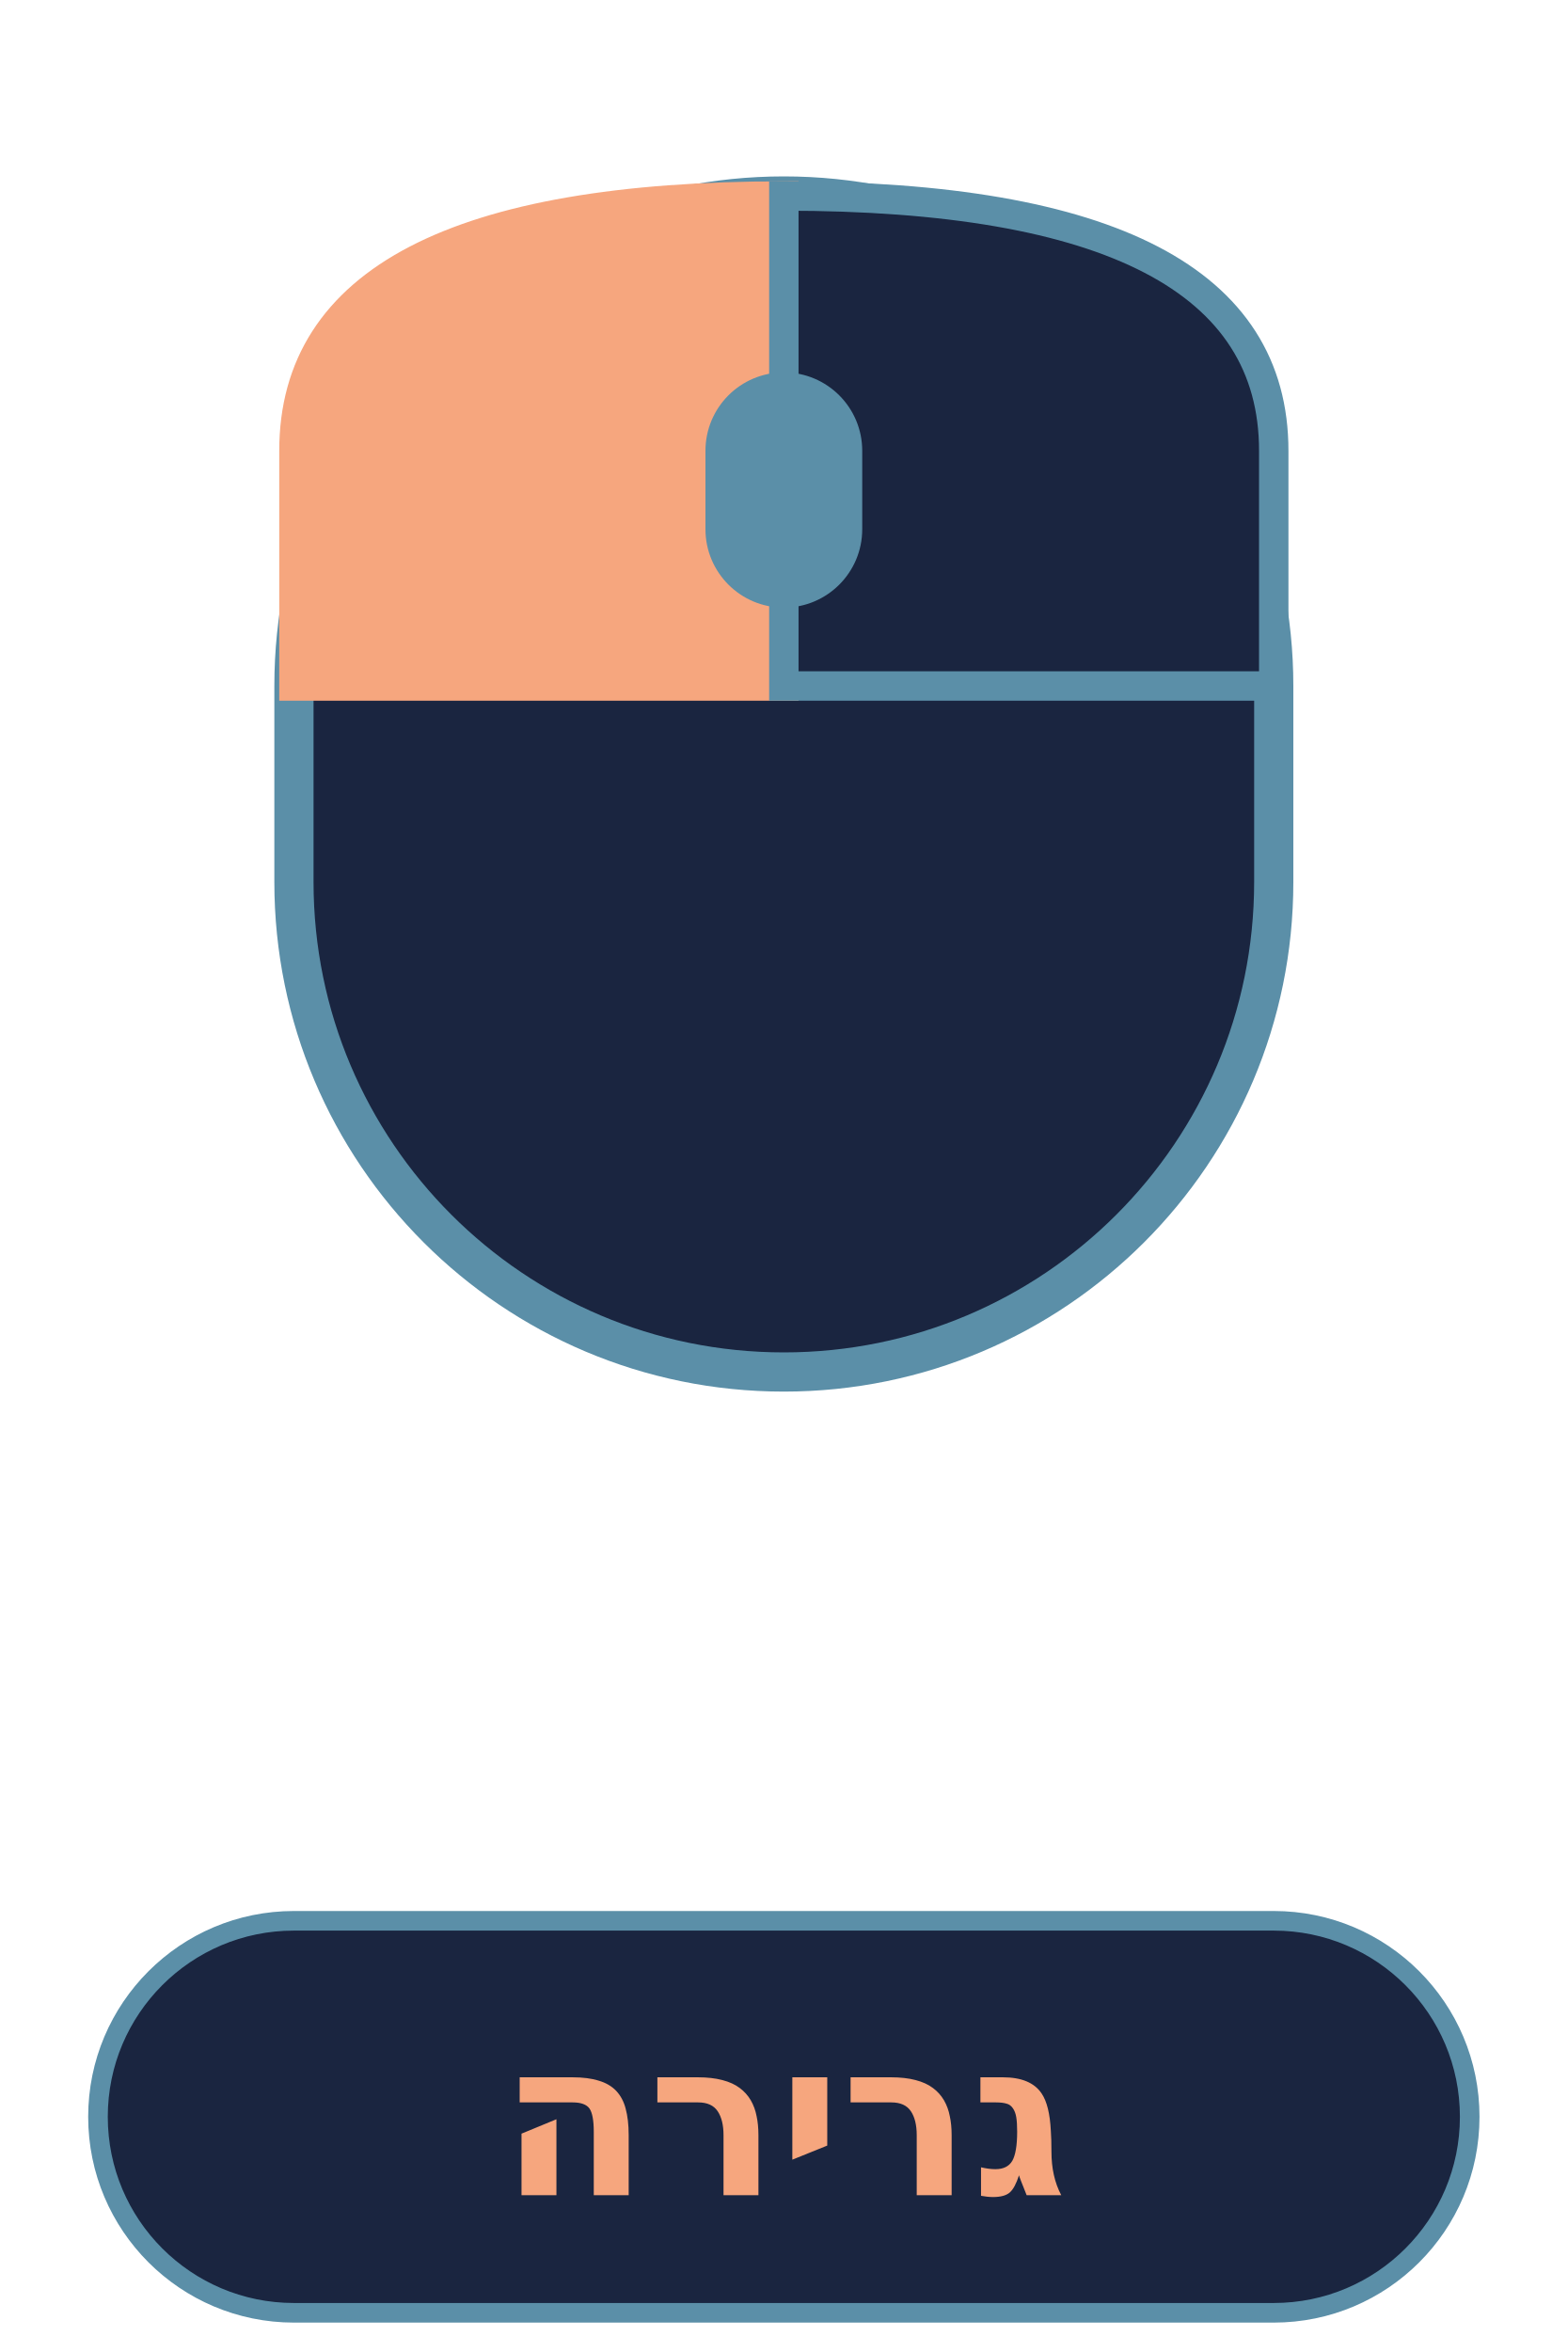
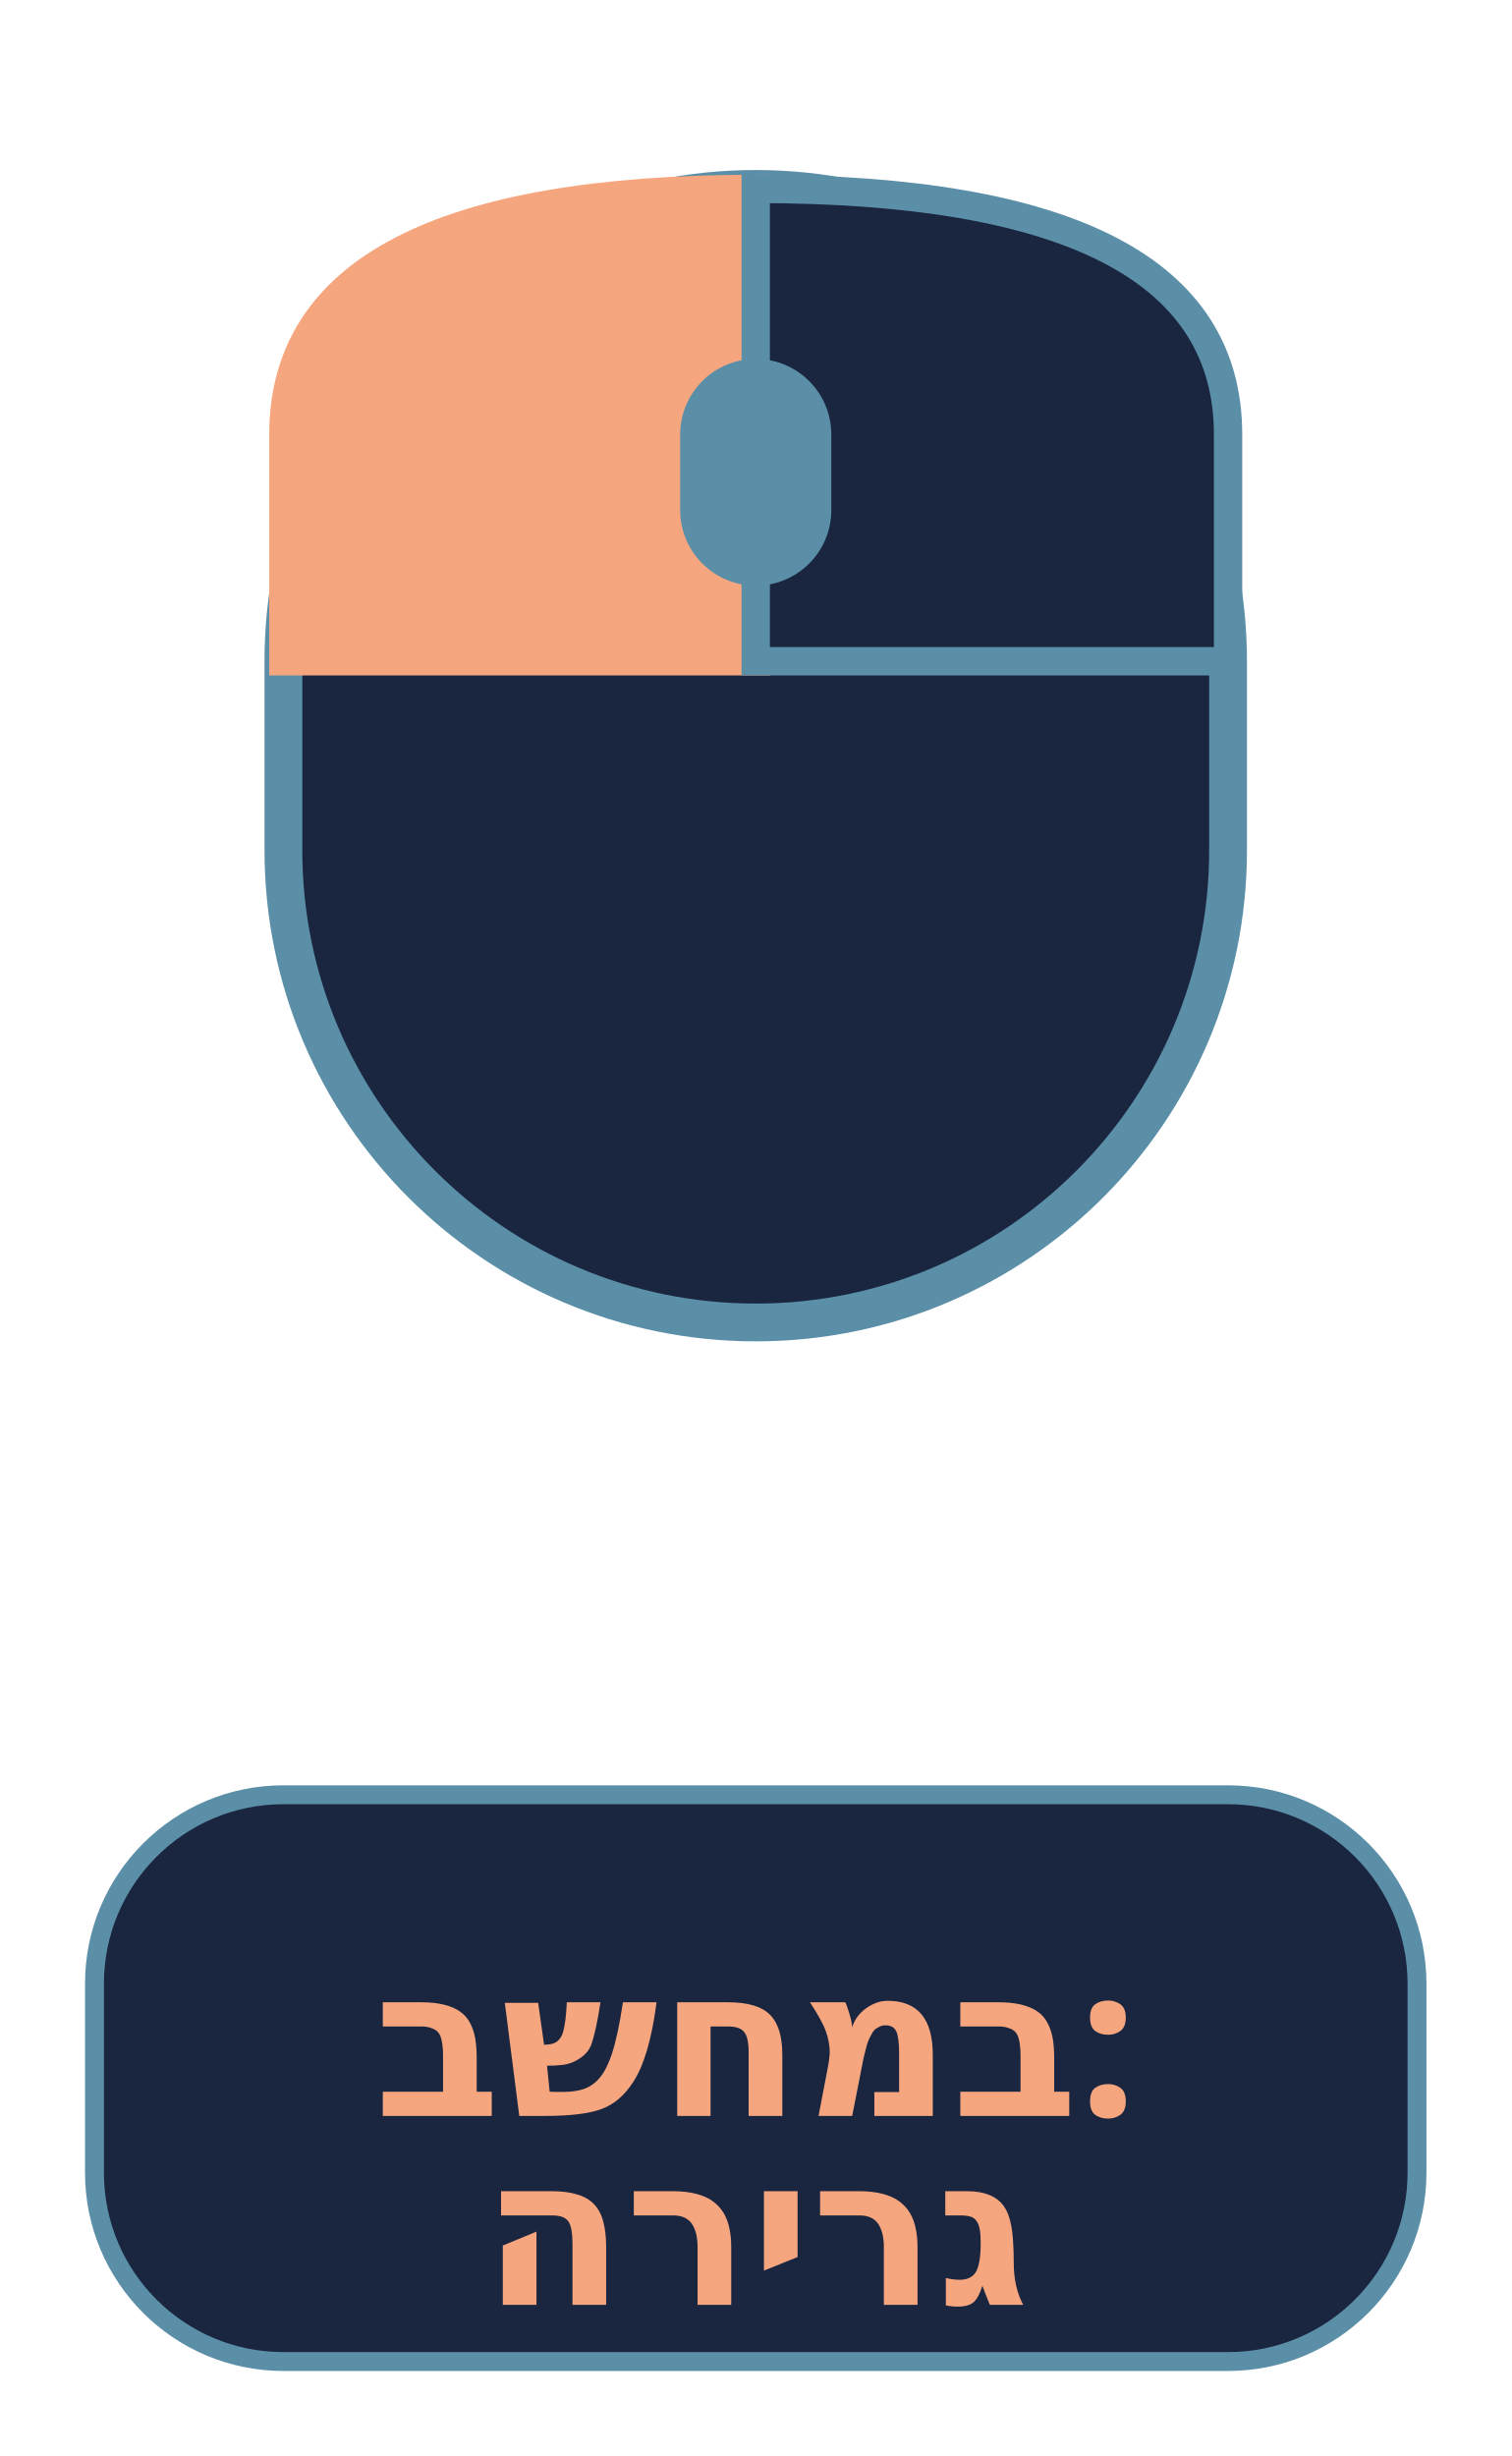
- <svg xmlns="http://www.w3.org/2000/svg" viewBox="0 0 80 120" width="80" height="120">
+ <svg xmlns="http://www.w3.org/2000/svg" viewBox="0 0 80 130" width="80" height="130">
  <style>
    @keyframes drag-move {
      0%, 100% { transform: translate(0, 0); }
      50% { transform: translate(-8px, 12px); }
    }
    .mouse-body { fill: #1a2540; stroke: #5b8fa8; stroke-width: 2; }
    .mouse-left { fill: #f6a67e; stroke: #f6a67e; stroke-width: 1.5; }
    .mouse-right { fill: #1a2540; stroke: #5b8fa8; stroke-width: 1.5; }
    .mouse-divider { stroke: #5b8fa8; stroke-width: 1; }
    .mouse-wheel { fill: #5b8fa8; }
    .drag-arrow { fill: none; stroke: #f6a67e; stroke-width: 2; stroke-dasharray: 4 3; opacity: 0.7; }
  </style>
  <path class="drag-arrow" d="M55,20 Q45,45 35,65" />
  <polygon fill="#f6a67e" points="30,60 40,68 35,58" opacity="0.7" />
  <g style="animation: drag-move 2s ease-in-out infinite;">
    <rect class="mouse-body" x="15" y="10" width="50" height="60" rx="25" style="animation:none;" />
    <path class="mouse-left" d="M15,35 L15,23 Q15,10 40,10 L40,35 Z" />
    <path class="mouse-right" d="M40,35 L40,10 Q65,10 65,23 L65,35 Z" />
    <line class="mouse-divider" x1="40" y1="10" x2="40" y2="35" />
    <rect class="mouse-wheel" x="36" y="19" width="8" height="12" rx="4" />
  </g>
-   <rect rx="10" x="5" y="98" width="70" height="20" fill="#1a2540" stroke="#5b8fa8" stroke-width="1" />
-   <text x="40" y="112" fill="#f6a67e" font-family="Rubik,sans-serif" font-size="11" font-weight="700" text-anchor="middle">גרירה</text>
+   <rect rx="10" x="5" y="95" width="70" height="30" fill="#1a2540" stroke="#5b8fa8" stroke-width="1" />
+   <text x="40" y="112" fill="#f6a67e" font-family="Rubik,sans-serif" font-size="11" font-weight="700" text-anchor="middle">במחשב:</text>
+   <text x="40" y="122" fill="#f6a67e" font-family="Rubik,sans-serif" font-size="11" font-weight="700" text-anchor="middle">גרירה</text>
</svg>
